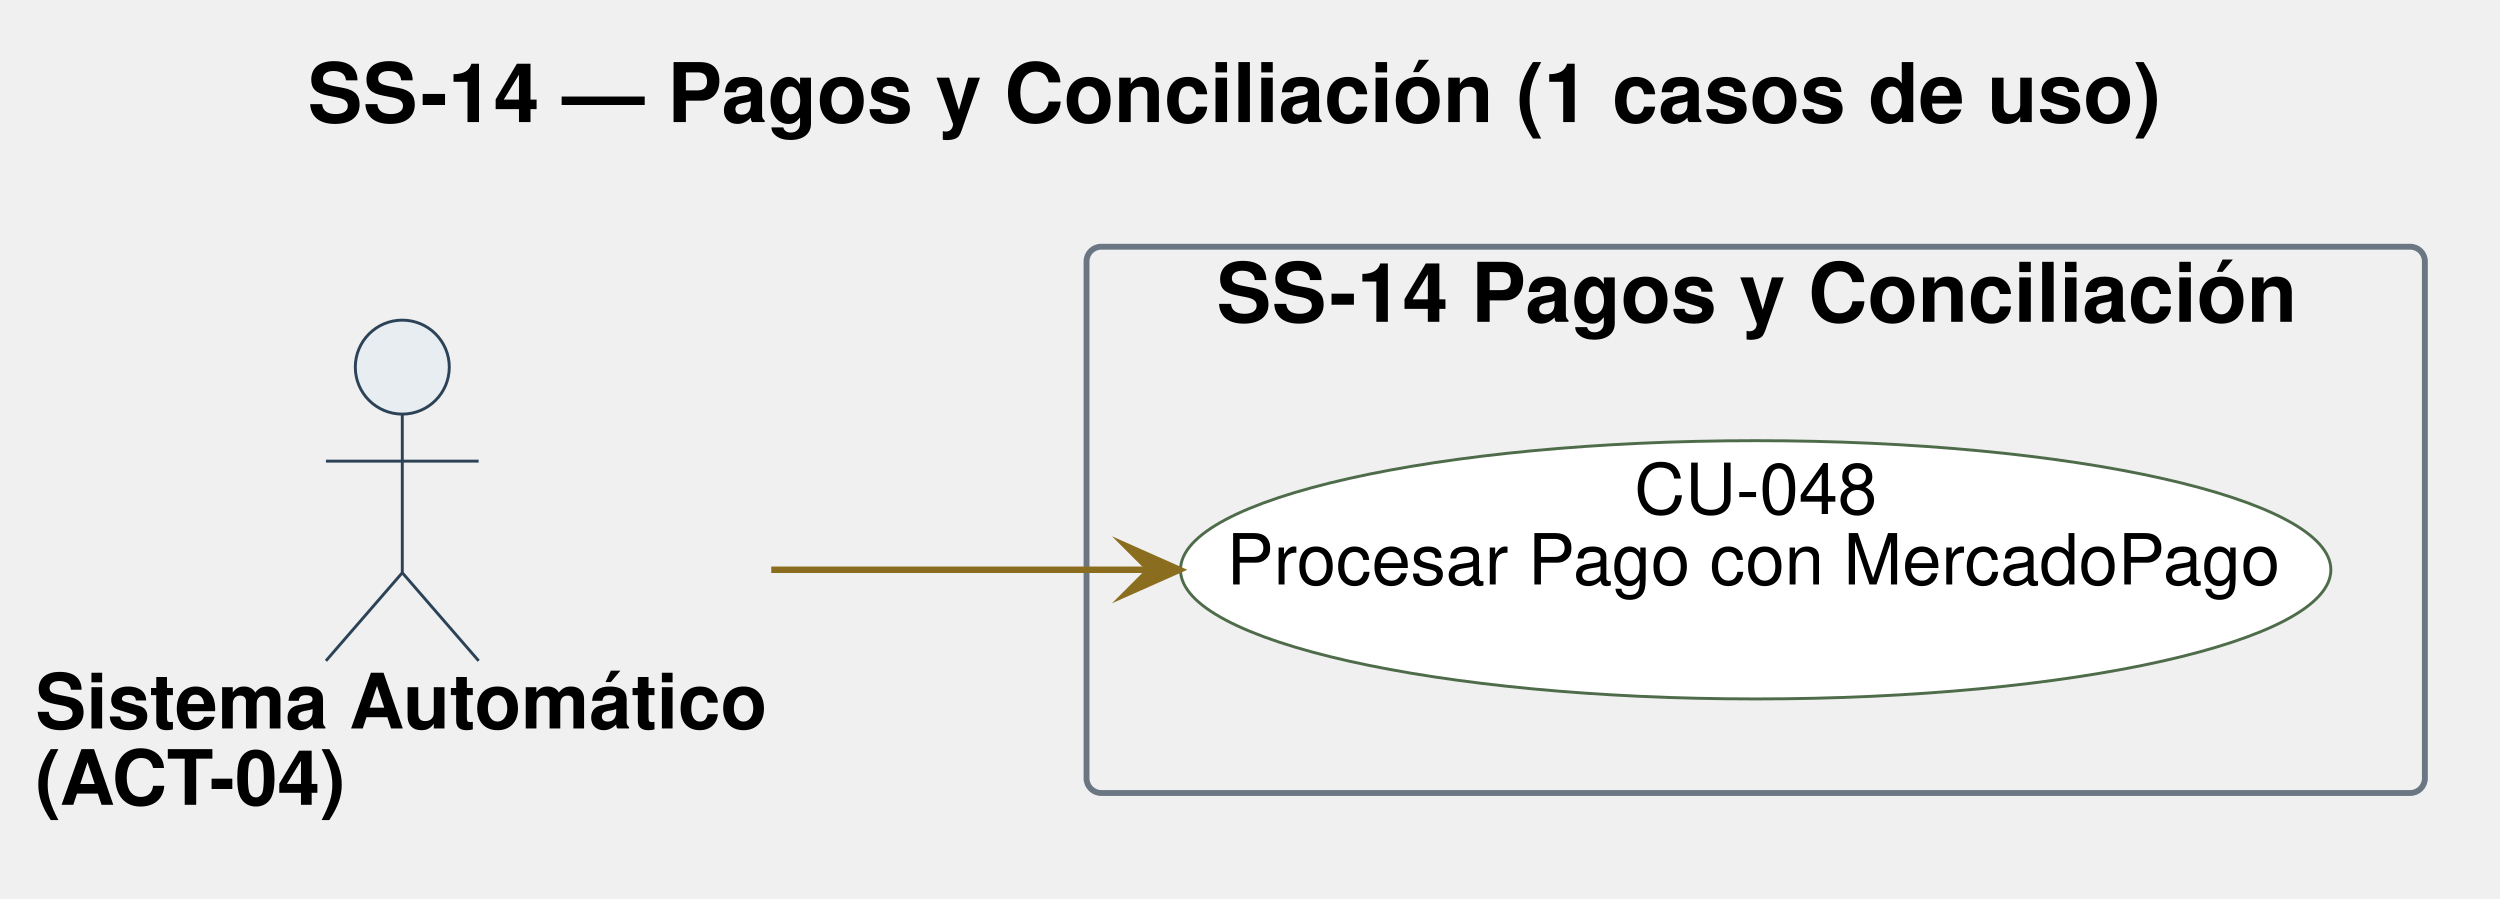
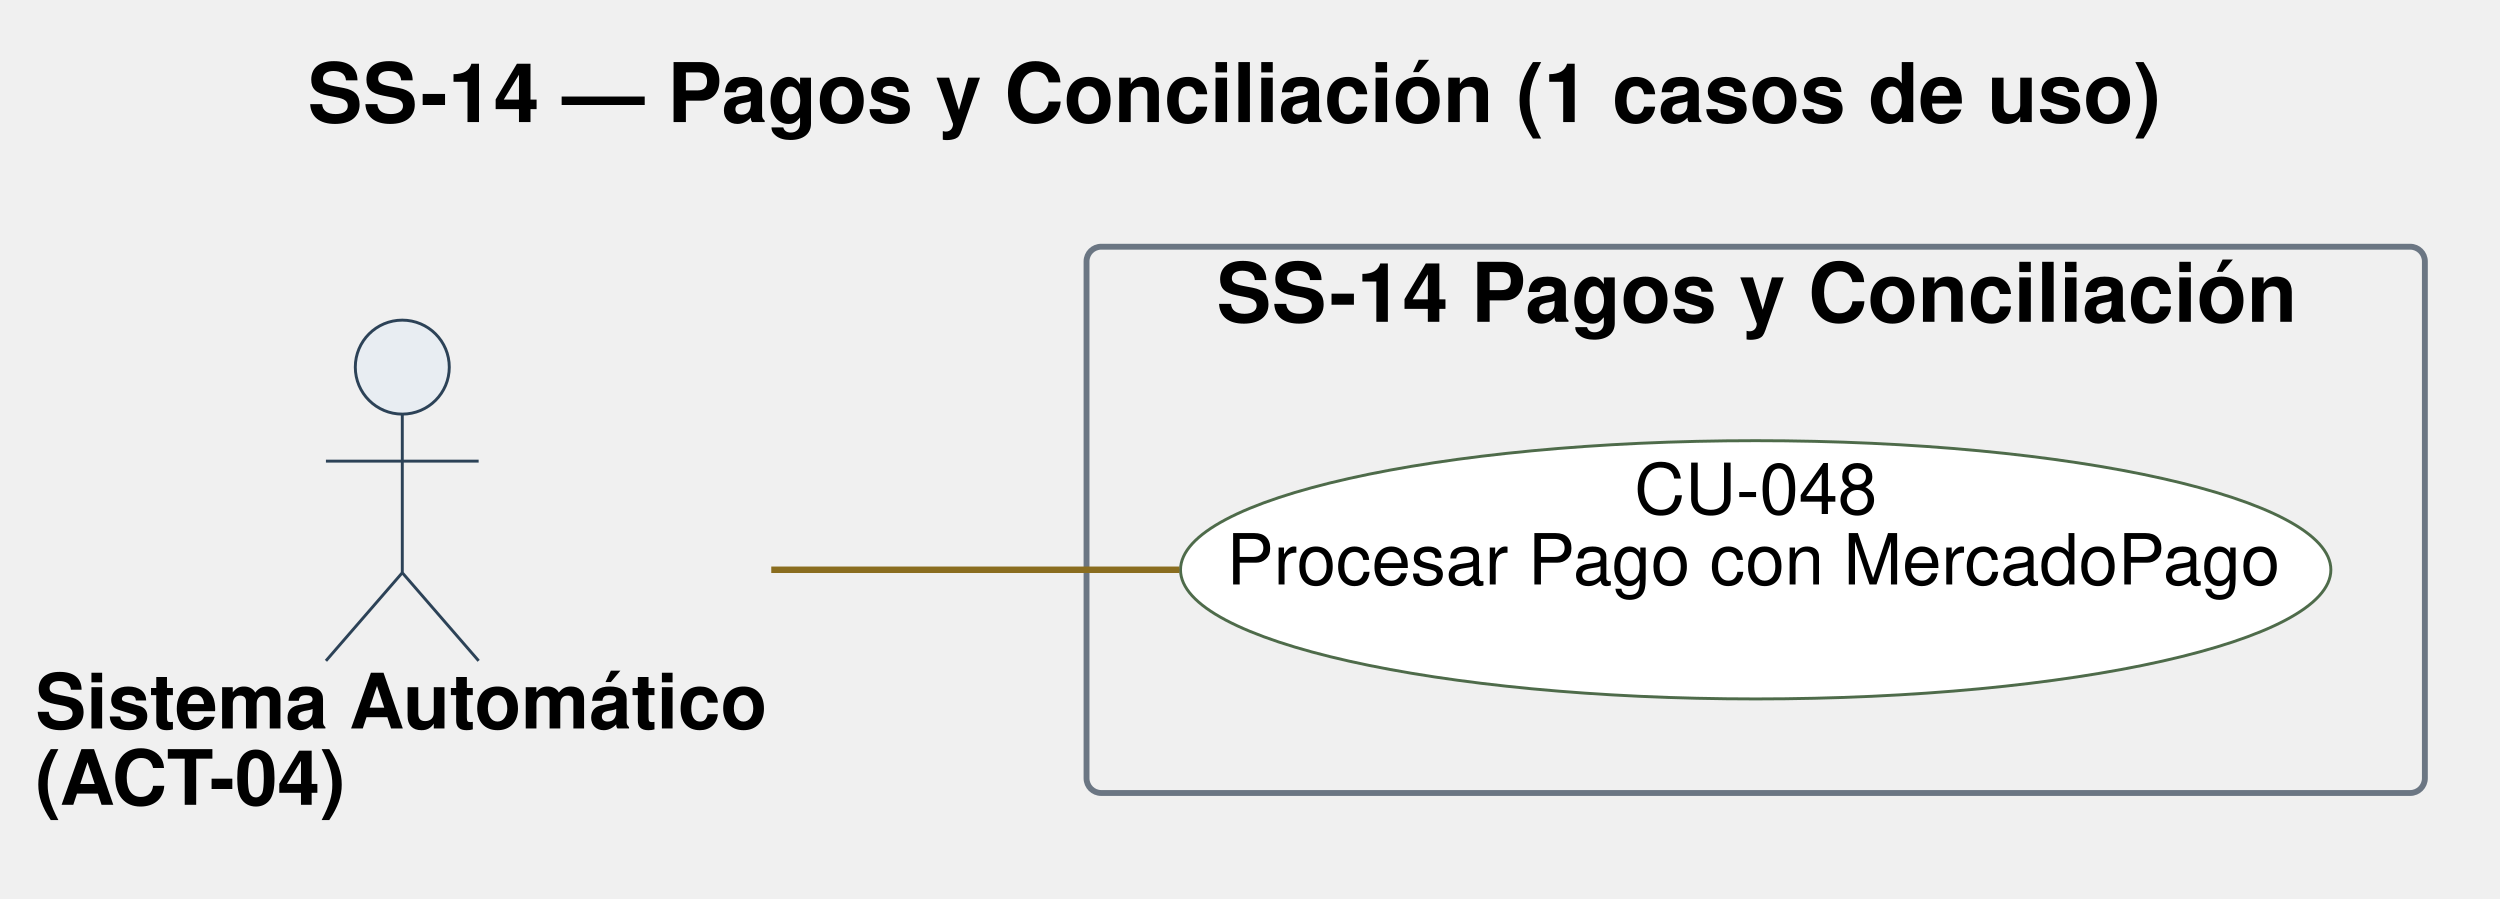
<svg xmlns="http://www.w3.org/2000/svg" version="1.1" data-diagram-type="DESCRIPTION" style="width:665px;height:239px;background:#FFFFFF;" width="665.625px" height="239.063px" viewBox="0 0 665 239" zoomAndPan="magnify" preserveAspectRatio="none" contentStyleType="text/css">
  <defs />
  <g font-family="sans-serif" lengthAdjust="spacing">
    <g class="title" data-source-line="1">
      <text x="81.808" y="32.469" fill="#000" font-size="21.875" textLength="492.337" font-weight="700" font-family="Helvetica">SS-14 — Pagos y Conciliación (1 casos de uso)</text>
    </g>
-     <g class="cluster" data-qualified-name="SS-14 Pagos y Conciliaci.n" id="ent0002" data-source-line="36">
+     <g class="cluster" data-qualified-name="SS-14 Pagos y Conciliaci.n" id="ent0002" data-source-line="38">
      <rect x="289.016" y="65.625" width="356" height="145.313" fill="none" style="stroke:#6B7683;stroke-width:1.563;" rx="3.906" ry="3.906" />
      <text x="323.568" y="85.594" fill="#000" font-size="21.875" textLength="286.896" font-weight="700" font-family="Helvetica">SS-14 Pagos y Conciliación</text>
    </g>
-     <g class="entity" data-qualified-name="SS-14 Pagos y Conciliaci.n.U048" id="ent0003" data-source-line="37">
+     <g class="entity" data-qualified-name="SS-14 Pagos y Conciliaci.n.U048" id="ent0003" data-source-line="39">
      <ellipse cx="467.013" cy="151.568" rx="152.997" ry="34.349" fill="#FFF" style="stroke:#4E6B4A;stroke-width:0.781;" />
      <text x="434.709" y="136.724" fill="#000" font-size="18.75" textLength="64.609" font-family="Helvetica">CU-048</text>
      <text x="326.306" y="155.474" fill="#000" font-size="18.75" textLength="281.415" font-family="Helvetica">Procesar Pago con MercadoPago</text>
    </g>
-     <g class="entity" data-qualified-name="A04" id="ent0001" data-source-line="34">
+     <g class="entity" data-qualified-name="A04" id="ent0001" data-source-line="36">
      <ellipse cx="107.01" cy="97.656" rx="12.5" ry="12.5" fill="#E8EDF2" style="stroke:#2C4257;stroke-width:0.781;" />
      <path d="M107.01,110.156 L107.01,152.344 M86.697,122.656 L127.322,122.656 M107.01,152.344 L86.697,175.781 M107.01,152.344 L127.322,175.781" style="stroke:#2C4257;stroke-width:0.781;" fill="none" />
      <text x="9.375" y="193.766" fill="#000" font-size="20.313" textLength="195.27" font-weight="700" font-family="Helvetica">Sistema Automático</text>
      <text x="9.375" y="214.079" fill="#000" font-size="20.313" textLength="84.632" font-weight="700" font-family="Helvetica">(ACT-04)</text>
    </g>
-     <g class="link" data-entity-1="ent0001" data-entity-2="ent0003" id="lnk4" data-source-line="40" data-link-type="dependency">
-       <path d="M205.156,151.563 C238.594,151.563 269.125,151.563 305.906,151.563" style="stroke:#8A6D1F;stroke-width:1.719;" fill="none" id="A04-to-U048" />
-       <polygon points="313.719,151.563,299.656,145.313,305.906,151.563,299.656,157.813,313.719,151.563" fill="#8A6D1F" style="stroke:#8A6D1F;stroke-width:1.719;stroke-linejoin:miter;stroke-miterlimit:10;" />
+     <g class="link" data-entity-1="ent0001" data-entity-2="ent0003" id="lnk4" data-source-line="42" data-link-type="association">
+       <path d="M205.156,151.563 C238.594,151.563 276.938,151.563 313.719,151.563" style="stroke:#8A6D1F;stroke-width:1.719;" fill="none" id="A04-U048" />
    </g>
  </g>
</svg>
